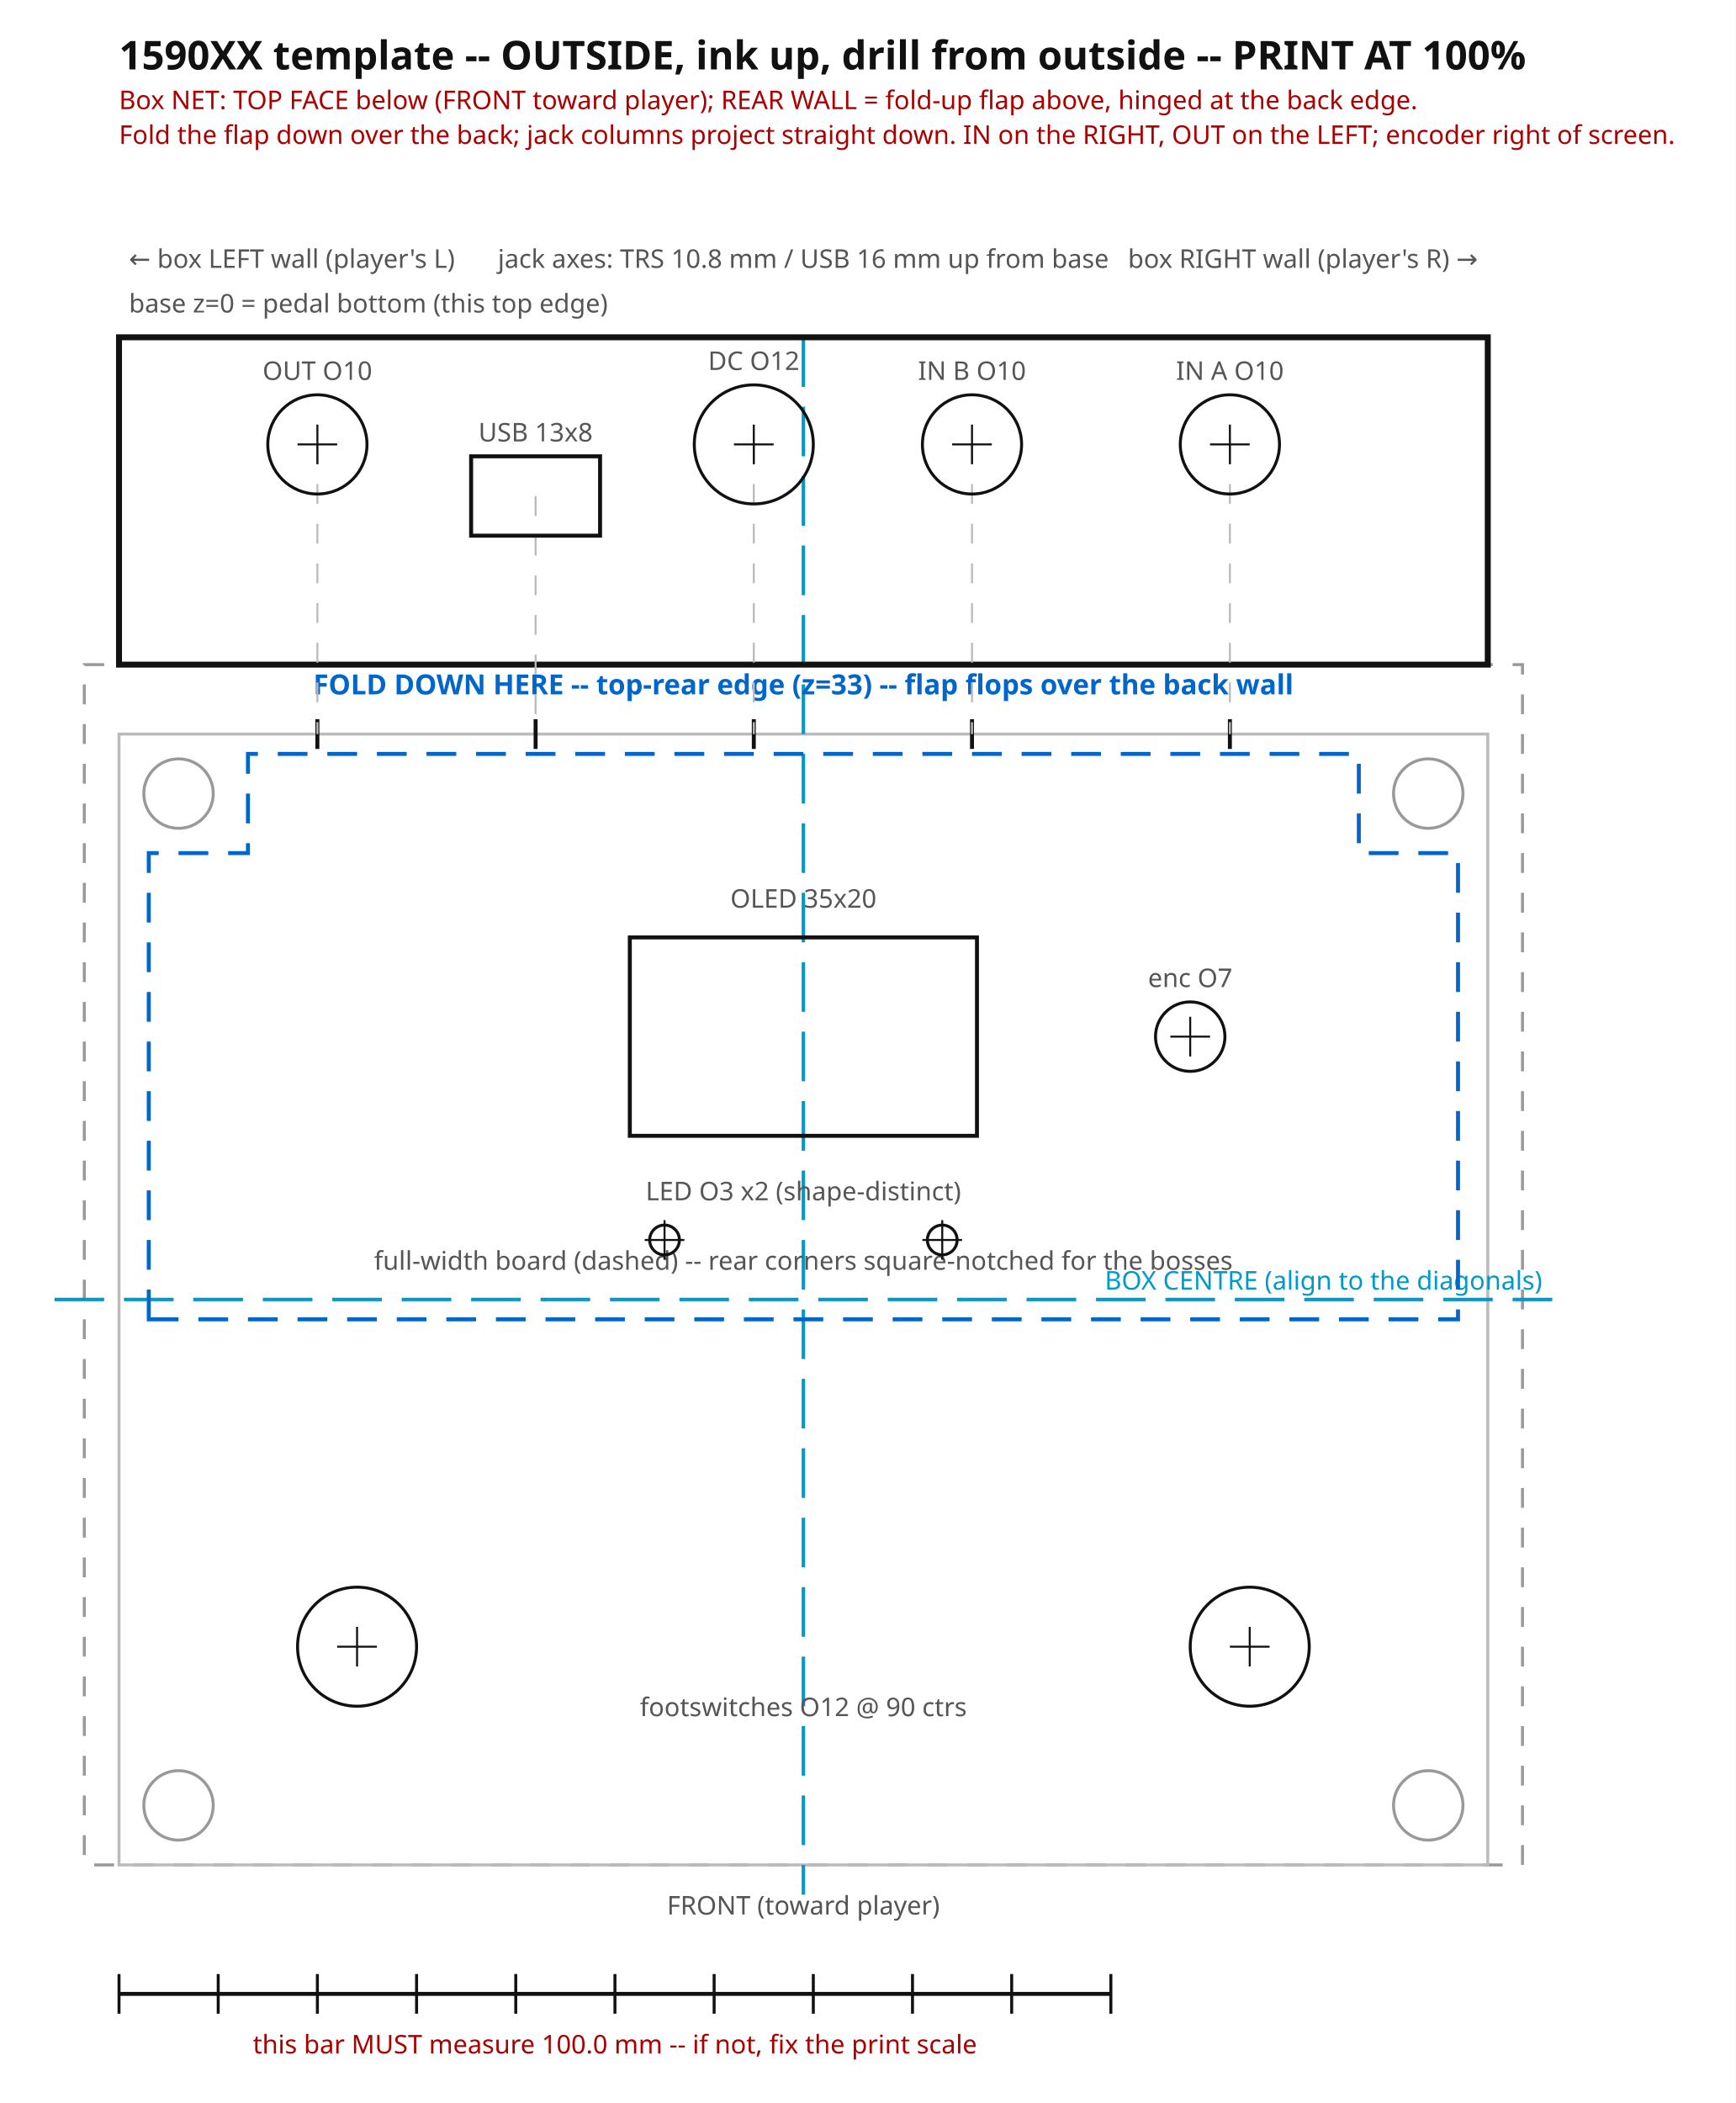
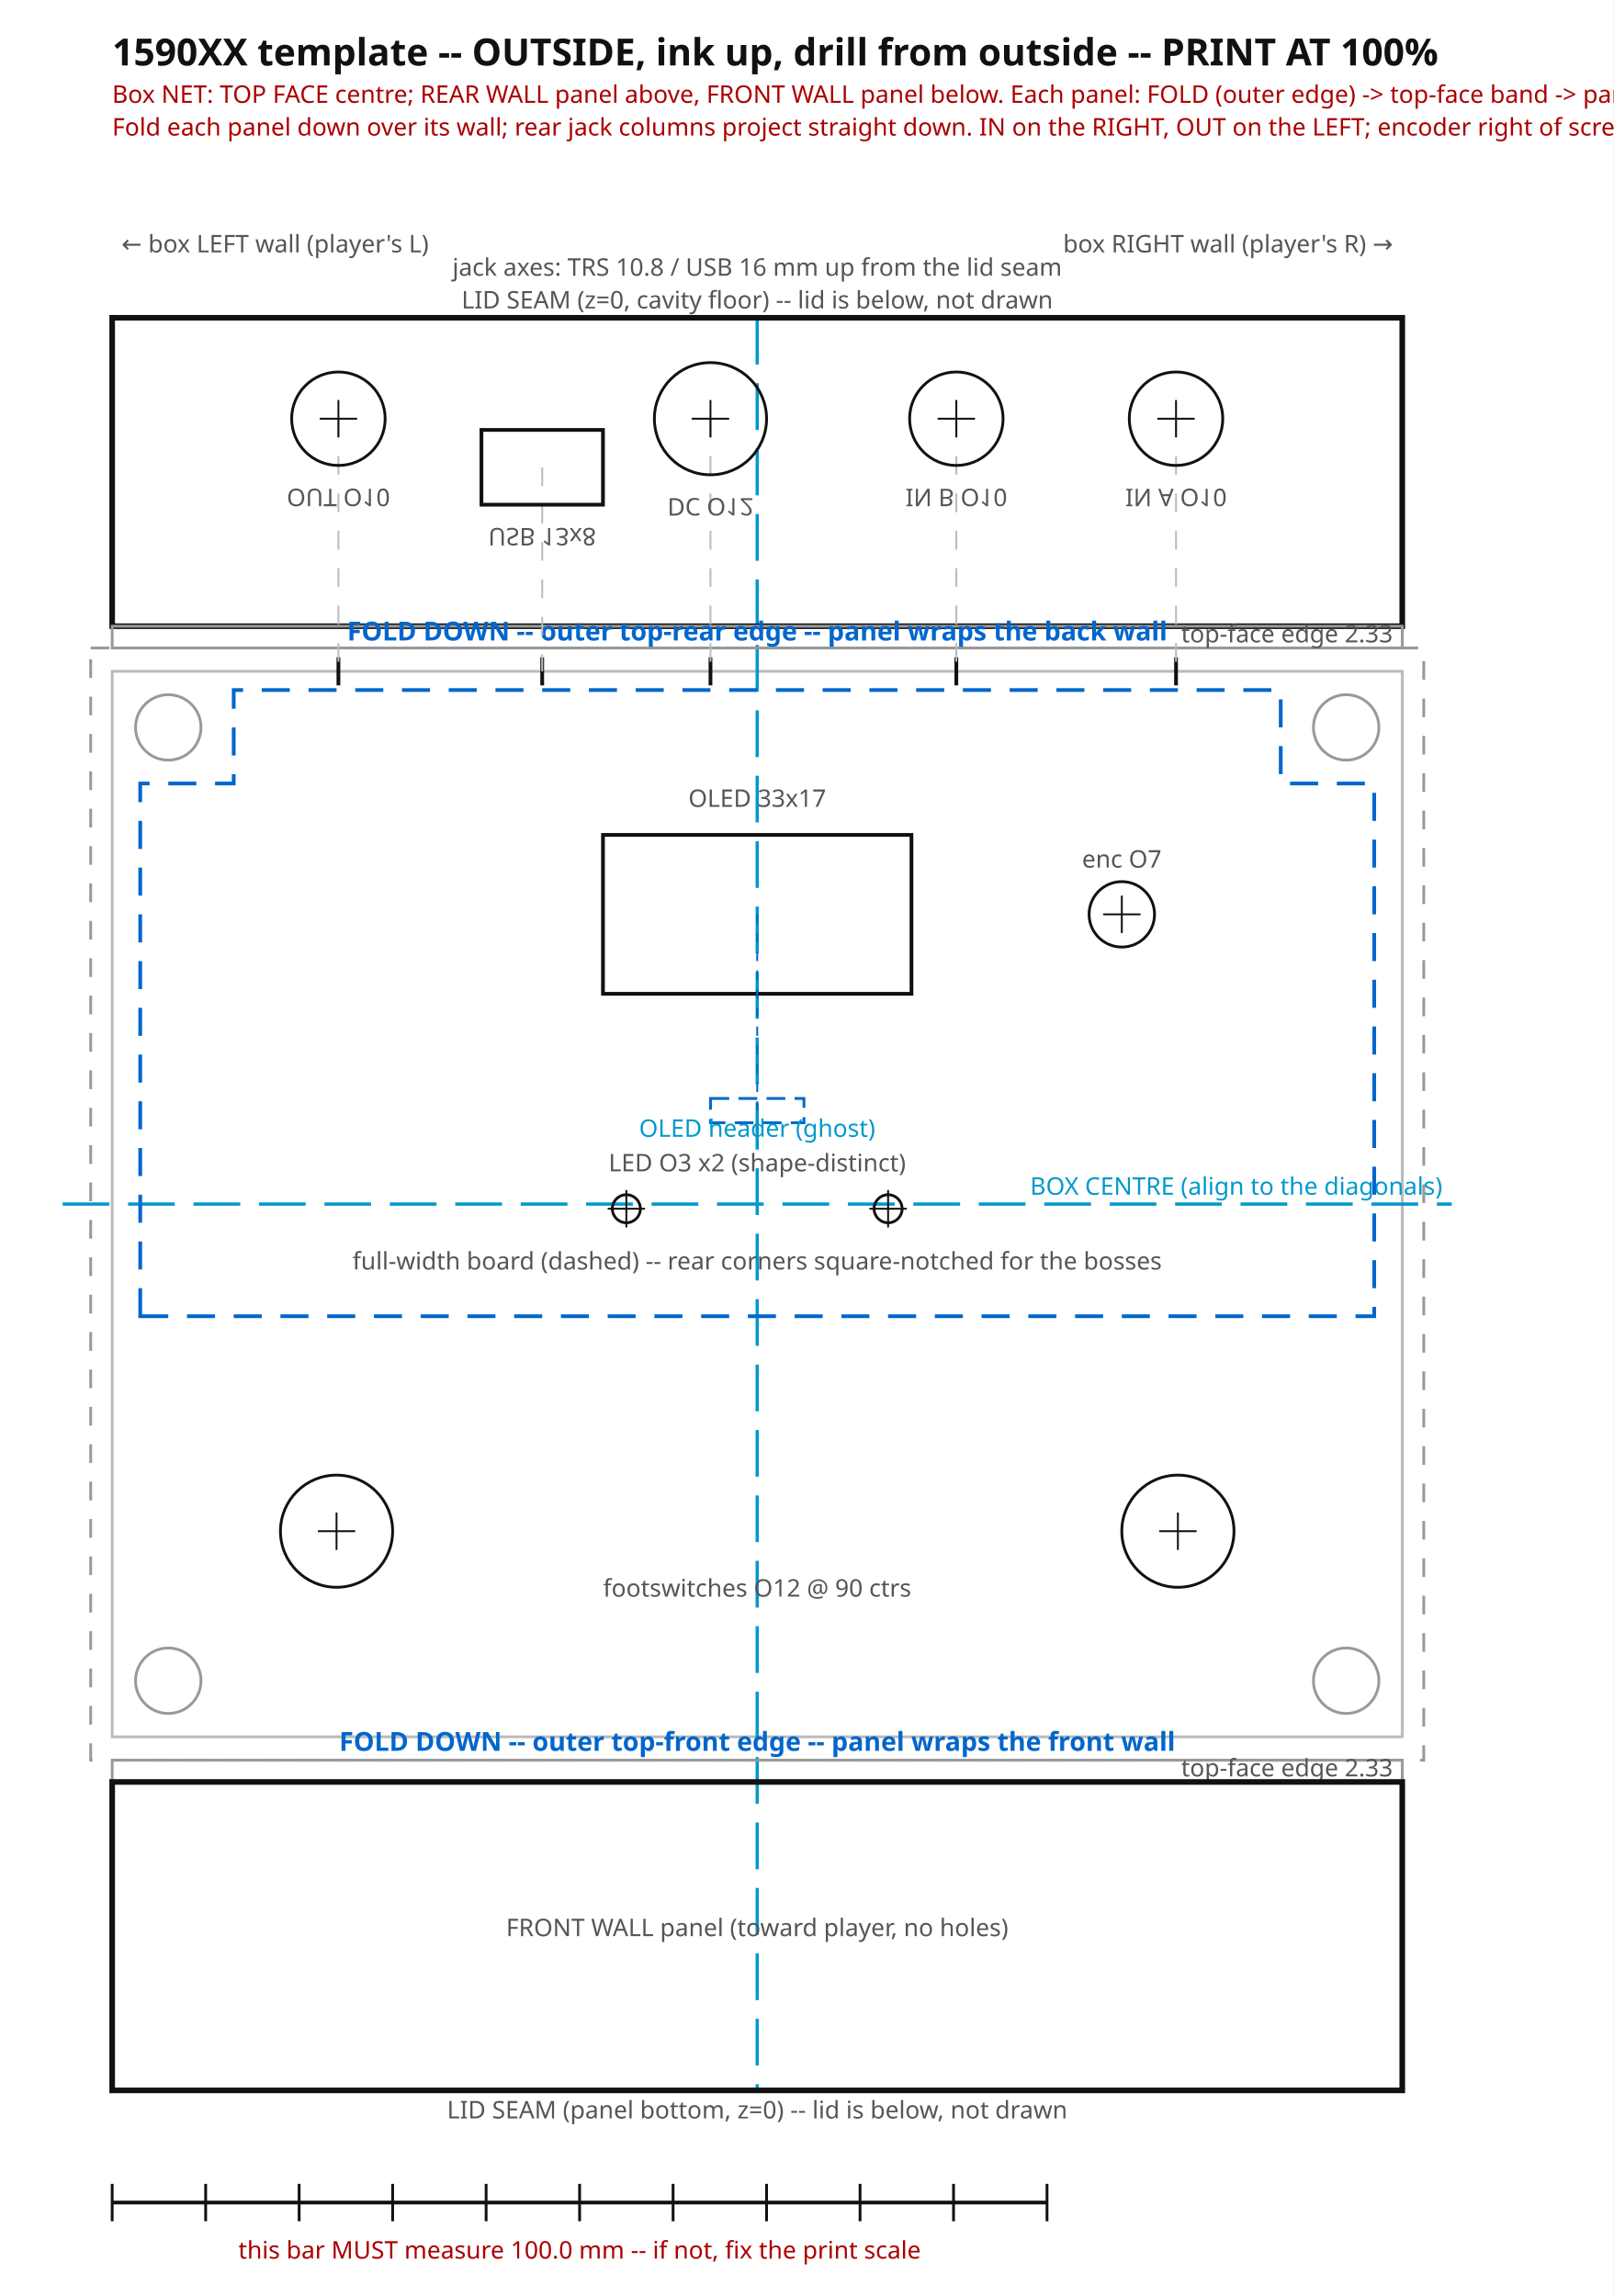
- <svg xmlns="http://www.w3.org/2000/svg" width="175.0mm" height="212.0mm" viewBox="0 0 175.0 212.0">
+ <svg xmlns="http://www.w3.org/2000/svg" width="172.6mm" height="245.66mm" viewBox="0 0 172.6 245.66">
  <style>text{font-family:sans-serif;fill:#111}.lbl{font-size:3.2px}.dim{font-size:2.6px;fill:#555}.ttl{font-size:4px;font-weight:bold}.note{font-size:2.6px;fill:#a00}.ctr{font-size:2.6px;fill:#09c}.fold{font-size:2.8px;fill:#06c;font-weight:bold}</style>
-   <rect x="0" y="0" width="175.0" height="212.0" fill="#fff" />
+   <rect x="0" y="0" width="172.6" height="245.66" fill="#fff" />
  <text x="12.00" y="7.00" class="ttl" text-anchor="start">1590XX template -- OUTSIDE, ink up, drill from outside -- PRINT AT 100%</text>
-   <text x="12.00" y="11.00" class="note" text-anchor="start">Box NET: TOP FACE below (FRONT toward player); REAR WALL = fold-up flap above, hinged at the back edge.</text>
-   <text x="12.00" y="14.50" class="note" text-anchor="start">Fold the flap down over the back; jack columns project straight down. IN on the RIGHT, OUT on the LEFT; encoder right of screen.</text>
-   <rect x="8.50" y="67.00" width="145.00" height="121.00" fill="none" stroke="#999" stroke-width="0.3" stroke-dasharray="2 2" />
-   <rect x="12.00" y="74.00" width="138.00" height="114.00" fill="none" stroke="#bbb" stroke-width="0.3" />
-   <text x="81.00" y="193.00" class="dim" text-anchor="middle">FRONT (toward player)</text>
-   <line x1="81.00" y1="34.00" x2="81.00" y2="191.00" stroke="#09c" stroke-width="0.35" stroke-dasharray="5 2" />
-   <line x1="5.50" y1="131.00" x2="156.50" y2="131.00" stroke="#09c" stroke-width="0.35" stroke-dasharray="5 2" />
-   <text x="155.50" y="130.00" class="ctr" text-anchor="end">BOX CENTRE (align to the diagonals)</text>
-   <circle cx="18.00" cy="182.00" r="3.50" fill="none" stroke="#999" stroke-width="0.3" />
-   <circle cx="18.00" cy="80.00" r="3.50" fill="none" stroke="#999" stroke-width="0.3" />
-   <circle cx="144.00" cy="182.00" r="3.50" fill="none" stroke="#999" stroke-width="0.3" />
-   <circle cx="144.00" cy="80.00" r="3.50" fill="none" stroke="#999" stroke-width="0.3" />
-   <polygon points="15.00,133.00 147.00,133.00 147.00,86.00 137.00,86.00 137.00,76.00 25.00,76.00 25.00,86.00 15.00,86.00" fill="none" stroke="#06c" stroke-width="0.4" stroke-dasharray="3 2" />
-   <text x="81.00" y="128.00" class="dim" text-anchor="middle">full-width board (dashed) -- rear corners square-notched for the bosses</text>
-   <circle cx="36.00" cy="166.00" r="6.00" fill="none" stroke="#111" stroke-width="0.3" />
-   <line x1="34.00" y1="166.00" x2="38.00" y2="166.00" stroke="#111" stroke-width="0.2" />
-   <line x1="36.00" y1="164.00" x2="36.00" y2="168.00" stroke="#111" stroke-width="0.2" />
-   <circle cx="126.00" cy="166.00" r="6.00" fill="none" stroke="#111" stroke-width="0.3" />
-   <line x1="124.00" y1="166.00" x2="128.00" y2="166.00" stroke="#111" stroke-width="0.2" />
-   <line x1="126.00" y1="164.00" x2="126.00" y2="168.00" stroke="#111" stroke-width="0.2" />
-   <text x="81.00" y="173.00" class="dim" text-anchor="middle">footswitches O12 @ 90 ctrs</text>
-   <circle cx="67.00" cy="125.00" r="1.50" fill="none" stroke="#111" stroke-width="0.3" />
-   <line x1="65.00" y1="125.00" x2="69.00" y2="125.00" stroke="#111" stroke-width="0.2" />
-   <line x1="67.00" y1="123.00" x2="67.00" y2="127.00" stroke="#111" stroke-width="0.2" />
-   <circle cx="95.00" cy="125.00" r="1.50" fill="none" stroke="#111" stroke-width="0.3" />
-   <line x1="93.00" y1="125.00" x2="97.00" y2="125.00" stroke="#111" stroke-width="0.2" />
-   <line x1="95.00" y1="123.00" x2="95.00" y2="127.00" stroke="#111" stroke-width="0.2" />
-   <text x="81.00" y="121.00" class="dim" text-anchor="middle">LED O3 x2 (shape-distinct)</text>
-   <rect x="63.50" y="94.50" width="35.00" height="20.00" fill="none" stroke="#111" stroke-width="0.4" />
-   <text x="81.00" y="91.50" class="dim" text-anchor="middle">OLED 35x20</text>
-   <circle cx="120.00" cy="104.50" r="3.50" fill="none" stroke="#111" stroke-width="0.3" />
-   <line x1="118.00" y1="104.50" x2="122.00" y2="104.50" stroke="#111" stroke-width="0.2" />
-   <line x1="120.00" y1="102.50" x2="120.00" y2="106.50" stroke="#111" stroke-width="0.2" />
-   <text x="120.00" y="99.50" class="dim" text-anchor="middle">enc O7</text>
-   <line x1="32.00" y1="72.50" x2="32.00" y2="75.50" stroke="#111" stroke-width="0.4" />
-   <line x1="54.00" y1="72.50" x2="54.00" y2="75.50" stroke="#111" stroke-width="0.4" />
-   <line x1="76.00" y1="72.50" x2="76.00" y2="75.50" stroke="#111" stroke-width="0.4" />
-   <line x1="98.00" y1="72.50" x2="98.00" y2="75.50" stroke="#111" stroke-width="0.4" />
-   <line x1="124.00" y1="72.50" x2="124.00" y2="75.50" stroke="#111" stroke-width="0.4" />
+   <text x="12.00" y="11.00" class="note" text-anchor="start">Box NET: TOP FACE centre; REAR WALL panel above, FRONT WALL panel below. Each panel: FOLD (outer edge) -&gt; top-face band -&gt; panel -&gt; LID SEAM (lid not drawn).</text>
+   <text x="12.00" y="14.50" class="note" text-anchor="start">Fold each panel down over its wall; rear jack columns project straight down. IN on the RIGHT, OUT on the LEFT; encoder right of screen.</text>
+   <rect x="9.70" y="69.33" width="142.60" height="119.00" fill="none" stroke="#999" stroke-width="0.3" stroke-dasharray="2 2" />
+   <rect x="12.00" y="71.83" width="138.00" height="114.00" fill="none" stroke="#bbb" stroke-width="0.3" />
+   <line x1="81.00" y1="34.00" x2="81.00" y2="223.66" stroke="#09c" stroke-width="0.35" stroke-dasharray="5 2" />
+   <line x1="6.70" y1="128.83" x2="155.30" y2="128.83" stroke="#09c" stroke-width="0.35" stroke-dasharray="5 2" />
+   <text x="154.30" y="127.83" class="ctr" text-anchor="end">BOX CENTRE (align to the diagonals)</text>
+   <circle cx="18.00" cy="179.83" r="3.50" fill="none" stroke="#999" stroke-width="0.3" />
+   <circle cx="18.00" cy="77.83" r="3.50" fill="none" stroke="#999" stroke-width="0.3" />
+   <circle cx="144.00" cy="179.83" r="3.50" fill="none" stroke="#999" stroke-width="0.3" />
+   <circle cx="144.00" cy="77.83" r="3.50" fill="none" stroke="#999" stroke-width="0.3" />
+   <polygon points="15.00,140.83 147.00,140.83 147.00,83.83 137.00,83.83 137.00,73.83 25.00,73.83 25.00,83.83 15.00,83.83" fill="none" stroke="#06c" stroke-width="0.4" stroke-dasharray="3 2" />
+   <text x="81.00" y="135.83" class="dim" text-anchor="middle">full-width board (dashed) -- rear corners square-notched for the bosses</text>
+   <circle cx="36.00" cy="163.83" r="6.00" fill="none" stroke="#111" stroke-width="0.3" />
+   <line x1="34.00" y1="163.83" x2="38.00" y2="163.83" stroke="#111" stroke-width="0.2" />
+   <line x1="36.00" y1="161.83" x2="36.00" y2="165.83" stroke="#111" stroke-width="0.2" />
+   <circle cx="126.00" cy="163.83" r="6.00" fill="none" stroke="#111" stroke-width="0.3" />
+   <line x1="124.00" y1="163.83" x2="128.00" y2="163.83" stroke="#111" stroke-width="0.2" />
+   <line x1="126.00" y1="161.83" x2="126.00" y2="165.83" stroke="#111" stroke-width="0.2" />
+   <text x="81.00" y="170.83" class="dim" text-anchor="middle">footswitches O12 @ 90 ctrs</text>
+   <circle cx="67.00" cy="129.33" r="1.50" fill="none" stroke="#111" stroke-width="0.3" />
+   <line x1="65.00" y1="129.33" x2="69.00" y2="129.33" stroke="#111" stroke-width="0.2" />
+   <line x1="67.00" y1="127.33" x2="67.00" y2="131.33" stroke="#111" stroke-width="0.2" />
+   <circle cx="95.00" cy="129.33" r="1.50" fill="none" stroke="#111" stroke-width="0.3" />
+   <line x1="93.00" y1="129.33" x2="97.00" y2="129.33" stroke="#111" stroke-width="0.2" />
+   <line x1="95.00" y1="127.33" x2="95.00" y2="131.33" stroke="#111" stroke-width="0.2" />
+   <text x="81.00" y="125.33" class="dim" text-anchor="middle">LED O3 x2 (shape-distinct)</text>
+   <rect x="64.50" y="89.33" width="33.00" height="17.00" fill="none" stroke="#111" stroke-width="0.4" />
+   <text x="81.00" y="86.33" class="dim" text-anchor="middle">OLED 33x17</text>
+   <rect x="76.00" y="117.53" width="10.00" height="2.60" fill="none" stroke="#06c" stroke-width="0.3" stroke-dasharray="2 1" />
+   <line x1="81.00" y1="118.83" x2="81.00" y2="97.83" stroke="#06c" stroke-width="0.2" stroke-dasharray="1 1" />
+   <text x="81.00" y="121.63" class="ctr" text-anchor="middle">OLED header (ghost)</text>
+   <circle cx="120.00" cy="97.83" r="3.50" fill="none" stroke="#111" stroke-width="0.3" />
+   <line x1="118.00" y1="97.83" x2="122.00" y2="97.83" stroke="#111" stroke-width="0.2" />
+   <line x1="120.00" y1="95.83" x2="120.00" y2="99.83" stroke="#111" stroke-width="0.2" />
+   <text x="120.00" y="92.83" class="dim" text-anchor="middle">enc O7</text>
+   <line x1="36.20" y1="70.33" x2="36.20" y2="73.33" stroke="#111" stroke-width="0.4" />
+   <line x1="58.00" y1="70.33" x2="58.00" y2="73.33" stroke="#111" stroke-width="0.4" />
+   <line x1="76.00" y1="70.33" x2="76.00" y2="73.33" stroke="#111" stroke-width="0.4" />
+   <line x1="102.30" y1="70.33" x2="102.30" y2="73.33" stroke="#111" stroke-width="0.4" />
+   <line x1="125.80" y1="70.33" x2="125.80" y2="73.33" stroke="#111" stroke-width="0.4" />
  <rect x="12.00" y="34.00" width="138.00" height="33.00" fill="none" stroke="#111" stroke-width="0.6" />
-   <text x="81.00" y="70.00" class="fold" text-anchor="middle">FOLD DOWN HERE -- top-rear edge (z=33) -- flap flops over the back wall</text>
+   <rect x="12.00" y="67.00" width="138.00" height="2.33" fill="none" stroke="#999" stroke-width="0.3" />
+   <text x="149.00" y="68.73" class="dim" text-anchor="end">top-face edge 2.33</text>
+   <text x="81.00" y="68.53" class="fold" text-anchor="middle">FOLD DOWN -- outer top-rear edge -- panel wraps the back wall</text>
+   <text x="81.00" y="33.00" class="dim" text-anchor="middle">LID SEAM (z=0, cavity floor) -- lid is below, not drawn</text>
  <text x="13.00" y="27.00" class="dim" text-anchor="start">← box LEFT wall (player's L)</text>
  <text x="149.00" y="27.00" class="dim" text-anchor="end">box RIGHT wall (player's R) →</text>
-   <text x="81.00" y="27.00" class="dim" text-anchor="middle">jack axes: TRS 10.8 mm / USB 16 mm up from base</text>
-   <text x="13.00" y="31.50" class="dim" text-anchor="start">base z=0 = pedal bottom (this top edge)</text>
-   <line x1="32.00" y1="44.80" x2="32.00" y2="74.00" stroke="#bbb" stroke-width="0.2" stroke-dasharray="2 2" />
-   <circle cx="32.00" cy="44.80" r="5.00" fill="none" stroke="#111" stroke-width="0.3" />
-   <line x1="30.00" y1="44.80" x2="34.00" y2="44.80" stroke="#111" stroke-width="0.2" />
-   <line x1="32.00" y1="42.80" x2="32.00" y2="46.80" stroke="#111" stroke-width="0.2" />
-   <text x="32.00" y="38.30" class="dim" text-anchor="middle">OUT O10</text>
-   <line x1="54.00" y1="50.00" x2="54.00" y2="74.00" stroke="#bbb" stroke-width="0.2" stroke-dasharray="2 2" />
-   <rect x="47.50" y="46.00" width="13.00" height="8.00" fill="none" stroke="#111" stroke-width="0.4" />
-   <text x="54.00" y="44.50" class="dim" text-anchor="middle">USB 13x8</text>
-   <line x1="76.00" y1="44.80" x2="76.00" y2="74.00" stroke="#bbb" stroke-width="0.2" stroke-dasharray="2 2" />
+   <text x="81.00" y="29.50" class="dim" text-anchor="middle">jack axes: TRS 10.8 / USB 16 mm up from the lid seam</text>
+   <line x1="36.20" y1="44.80" x2="36.20" y2="71.83" stroke="#bbb" stroke-width="0.2" stroke-dasharray="2 2" />
+   <circle cx="36.20" cy="44.80" r="5.00" fill="none" stroke="#111" stroke-width="0.3" />
+   <line x1="34.20" y1="44.80" x2="38.20" y2="44.80" stroke="#111" stroke-width="0.2" />
+   <line x1="36.20" y1="42.80" x2="36.20" y2="46.80" stroke="#111" stroke-width="0.2" />
+   <text x="36.20" y="52.30" class="dim" text-anchor="middle" transform="matrix(1,0,0,-1,0,104.60)">OUT O10</text>
+   <line x1="58.00" y1="50.00" x2="58.00" y2="71.83" stroke="#bbb" stroke-width="0.2" stroke-dasharray="2 2" />
+   <rect x="51.50" y="46.00" width="13.00" height="8.00" fill="none" stroke="#111" stroke-width="0.4" />
+   <text x="58.00" y="56.50" class="dim" text-anchor="middle" transform="matrix(1,0,0,-1,0,113.00)">USB 13x8</text>
+   <line x1="76.00" y1="44.80" x2="76.00" y2="71.83" stroke="#bbb" stroke-width="0.2" stroke-dasharray="2 2" />
  <circle cx="76.00" cy="44.80" r="6.00" fill="none" stroke="#111" stroke-width="0.3" />
  <line x1="74.00" y1="44.80" x2="78.00" y2="44.80" stroke="#111" stroke-width="0.2" />
  <line x1="76.00" y1="42.80" x2="76.00" y2="46.80" stroke="#111" stroke-width="0.2" />
-   <text x="76.00" y="37.30" class="dim" text-anchor="middle">DC O12</text>
-   <line x1="98.00" y1="44.80" x2="98.00" y2="74.00" stroke="#bbb" stroke-width="0.2" stroke-dasharray="2 2" />
-   <circle cx="98.00" cy="44.80" r="5.00" fill="none" stroke="#111" stroke-width="0.3" />
-   <line x1="96.00" y1="44.80" x2="100.00" y2="44.80" stroke="#111" stroke-width="0.2" />
-   <line x1="98.00" y1="42.80" x2="98.00" y2="46.80" stroke="#111" stroke-width="0.2" />
-   <text x="98.00" y="38.30" class="dim" text-anchor="middle">IN B O10</text>
-   <line x1="124.00" y1="44.80" x2="124.00" y2="74.00" stroke="#bbb" stroke-width="0.2" stroke-dasharray="2 2" />
-   <circle cx="124.00" cy="44.80" r="5.00" fill="none" stroke="#111" stroke-width="0.3" />
-   <line x1="122.00" y1="44.80" x2="126.00" y2="44.80" stroke="#111" stroke-width="0.2" />
-   <line x1="124.00" y1="42.80" x2="124.00" y2="46.80" stroke="#111" stroke-width="0.2" />
-   <text x="124.00" y="38.30" class="dim" text-anchor="middle">IN A O10</text>
-   <line x1="12.00" y1="201.00" x2="112.00" y2="201.00" stroke="#111" stroke-width="0.4" />
-   <line x1="12.00" y1="199.00" x2="12.00" y2="203.00" stroke="#111" stroke-width="0.3" />
-   <line x1="22.00" y1="199.00" x2="22.00" y2="203.00" stroke="#111" stroke-width="0.3" />
-   <line x1="32.00" y1="199.00" x2="32.00" y2="203.00" stroke="#111" stroke-width="0.3" />
-   <line x1="42.00" y1="199.00" x2="42.00" y2="203.00" stroke="#111" stroke-width="0.3" />
-   <line x1="52.00" y1="199.00" x2="52.00" y2="203.00" stroke="#111" stroke-width="0.3" />
-   <line x1="62.00" y1="199.00" x2="62.00" y2="203.00" stroke="#111" stroke-width="0.3" />
-   <line x1="72.00" y1="199.00" x2="72.00" y2="203.00" stroke="#111" stroke-width="0.3" />
-   <line x1="82.00" y1="199.00" x2="82.00" y2="203.00" stroke="#111" stroke-width="0.3" />
-   <line x1="92.00" y1="199.00" x2="92.00" y2="203.00" stroke="#111" stroke-width="0.3" />
-   <line x1="102.00" y1="199.00" x2="102.00" y2="203.00" stroke="#111" stroke-width="0.3" />
-   <line x1="112.00" y1="199.00" x2="112.00" y2="203.00" stroke="#111" stroke-width="0.3" />
-   <text x="62.00" y="207.00" class="note" text-anchor="middle">this bar MUST measure 100.0 mm -- if not, fix the print scale</text>
+   <text x="76.00" y="53.30" class="dim" text-anchor="middle" transform="matrix(1,0,0,-1,0,106.60)">DC O12</text>
+   <line x1="102.30" y1="44.80" x2="102.30" y2="71.83" stroke="#bbb" stroke-width="0.2" stroke-dasharray="2 2" />
+   <circle cx="102.30" cy="44.80" r="5.00" fill="none" stroke="#111" stroke-width="0.3" />
+   <line x1="100.30" y1="44.80" x2="104.30" y2="44.80" stroke="#111" stroke-width="0.2" />
+   <line x1="102.30" y1="42.80" x2="102.30" y2="46.80" stroke="#111" stroke-width="0.2" />
+   <text x="102.30" y="52.30" class="dim" text-anchor="middle" transform="matrix(1,0,0,-1,0,104.60)">IN B O10</text>
+   <line x1="125.80" y1="44.80" x2="125.80" y2="71.83" stroke="#bbb" stroke-width="0.2" stroke-dasharray="2 2" />
+   <circle cx="125.80" cy="44.80" r="5.00" fill="none" stroke="#111" stroke-width="0.3" />
+   <line x1="123.80" y1="44.80" x2="127.80" y2="44.80" stroke="#111" stroke-width="0.2" />
+   <line x1="125.80" y1="42.80" x2="125.80" y2="46.80" stroke="#111" stroke-width="0.2" />
+   <text x="125.80" y="52.30" class="dim" text-anchor="middle" transform="matrix(1,0,0,-1,0,104.60)">IN A O10</text>
+   <text x="81.00" y="187.33" class="fold" text-anchor="middle">FOLD DOWN -- outer top-front edge -- panel wraps the front wall</text>
+   <rect x="12.00" y="188.33" width="138.00" height="2.33" fill="none" stroke="#999" stroke-width="0.3" />
+   <text x="149.00" y="190.06" class="dim" text-anchor="end">top-face edge 2.33</text>
+   <rect x="12.00" y="190.66" width="138.00" height="33.00" fill="none" stroke="#111" stroke-width="0.6" />
+   <text x="81.00" y="207.16" class="dim" text-anchor="middle">FRONT WALL panel (toward player, no holes)</text>
+   <text x="81.00" y="226.66" class="dim" text-anchor="middle">LID SEAM (panel bottom, z=0) -- lid is below, not drawn</text>
+   <line x1="12.00" y1="235.66" x2="112.00" y2="235.66" stroke="#111" stroke-width="0.4" />
+   <line x1="12.00" y1="233.66" x2="12.00" y2="237.66" stroke="#111" stroke-width="0.3" />
+   <line x1="22.00" y1="233.66" x2="22.00" y2="237.66" stroke="#111" stroke-width="0.3" />
+   <line x1="32.00" y1="233.66" x2="32.00" y2="237.66" stroke="#111" stroke-width="0.3" />
+   <line x1="42.00" y1="233.66" x2="42.00" y2="237.66" stroke="#111" stroke-width="0.3" />
+   <line x1="52.00" y1="233.66" x2="52.00" y2="237.66" stroke="#111" stroke-width="0.3" />
+   <line x1="62.00" y1="233.66" x2="62.00" y2="237.66" stroke="#111" stroke-width="0.3" />
+   <line x1="72.00" y1="233.66" x2="72.00" y2="237.66" stroke="#111" stroke-width="0.3" />
+   <line x1="82.00" y1="233.66" x2="82.00" y2="237.66" stroke="#111" stroke-width="0.3" />
+   <line x1="92.00" y1="233.66" x2="92.00" y2="237.66" stroke="#111" stroke-width="0.3" />
+   <line x1="102.00" y1="233.66" x2="102.00" y2="237.66" stroke="#111" stroke-width="0.3" />
+   <line x1="112.00" y1="233.66" x2="112.00" y2="237.66" stroke="#111" stroke-width="0.3" />
+   <text x="62.00" y="241.66" class="note" text-anchor="middle">this bar MUST measure 100.0 mm -- if not, fix the print scale</text>
</svg>
